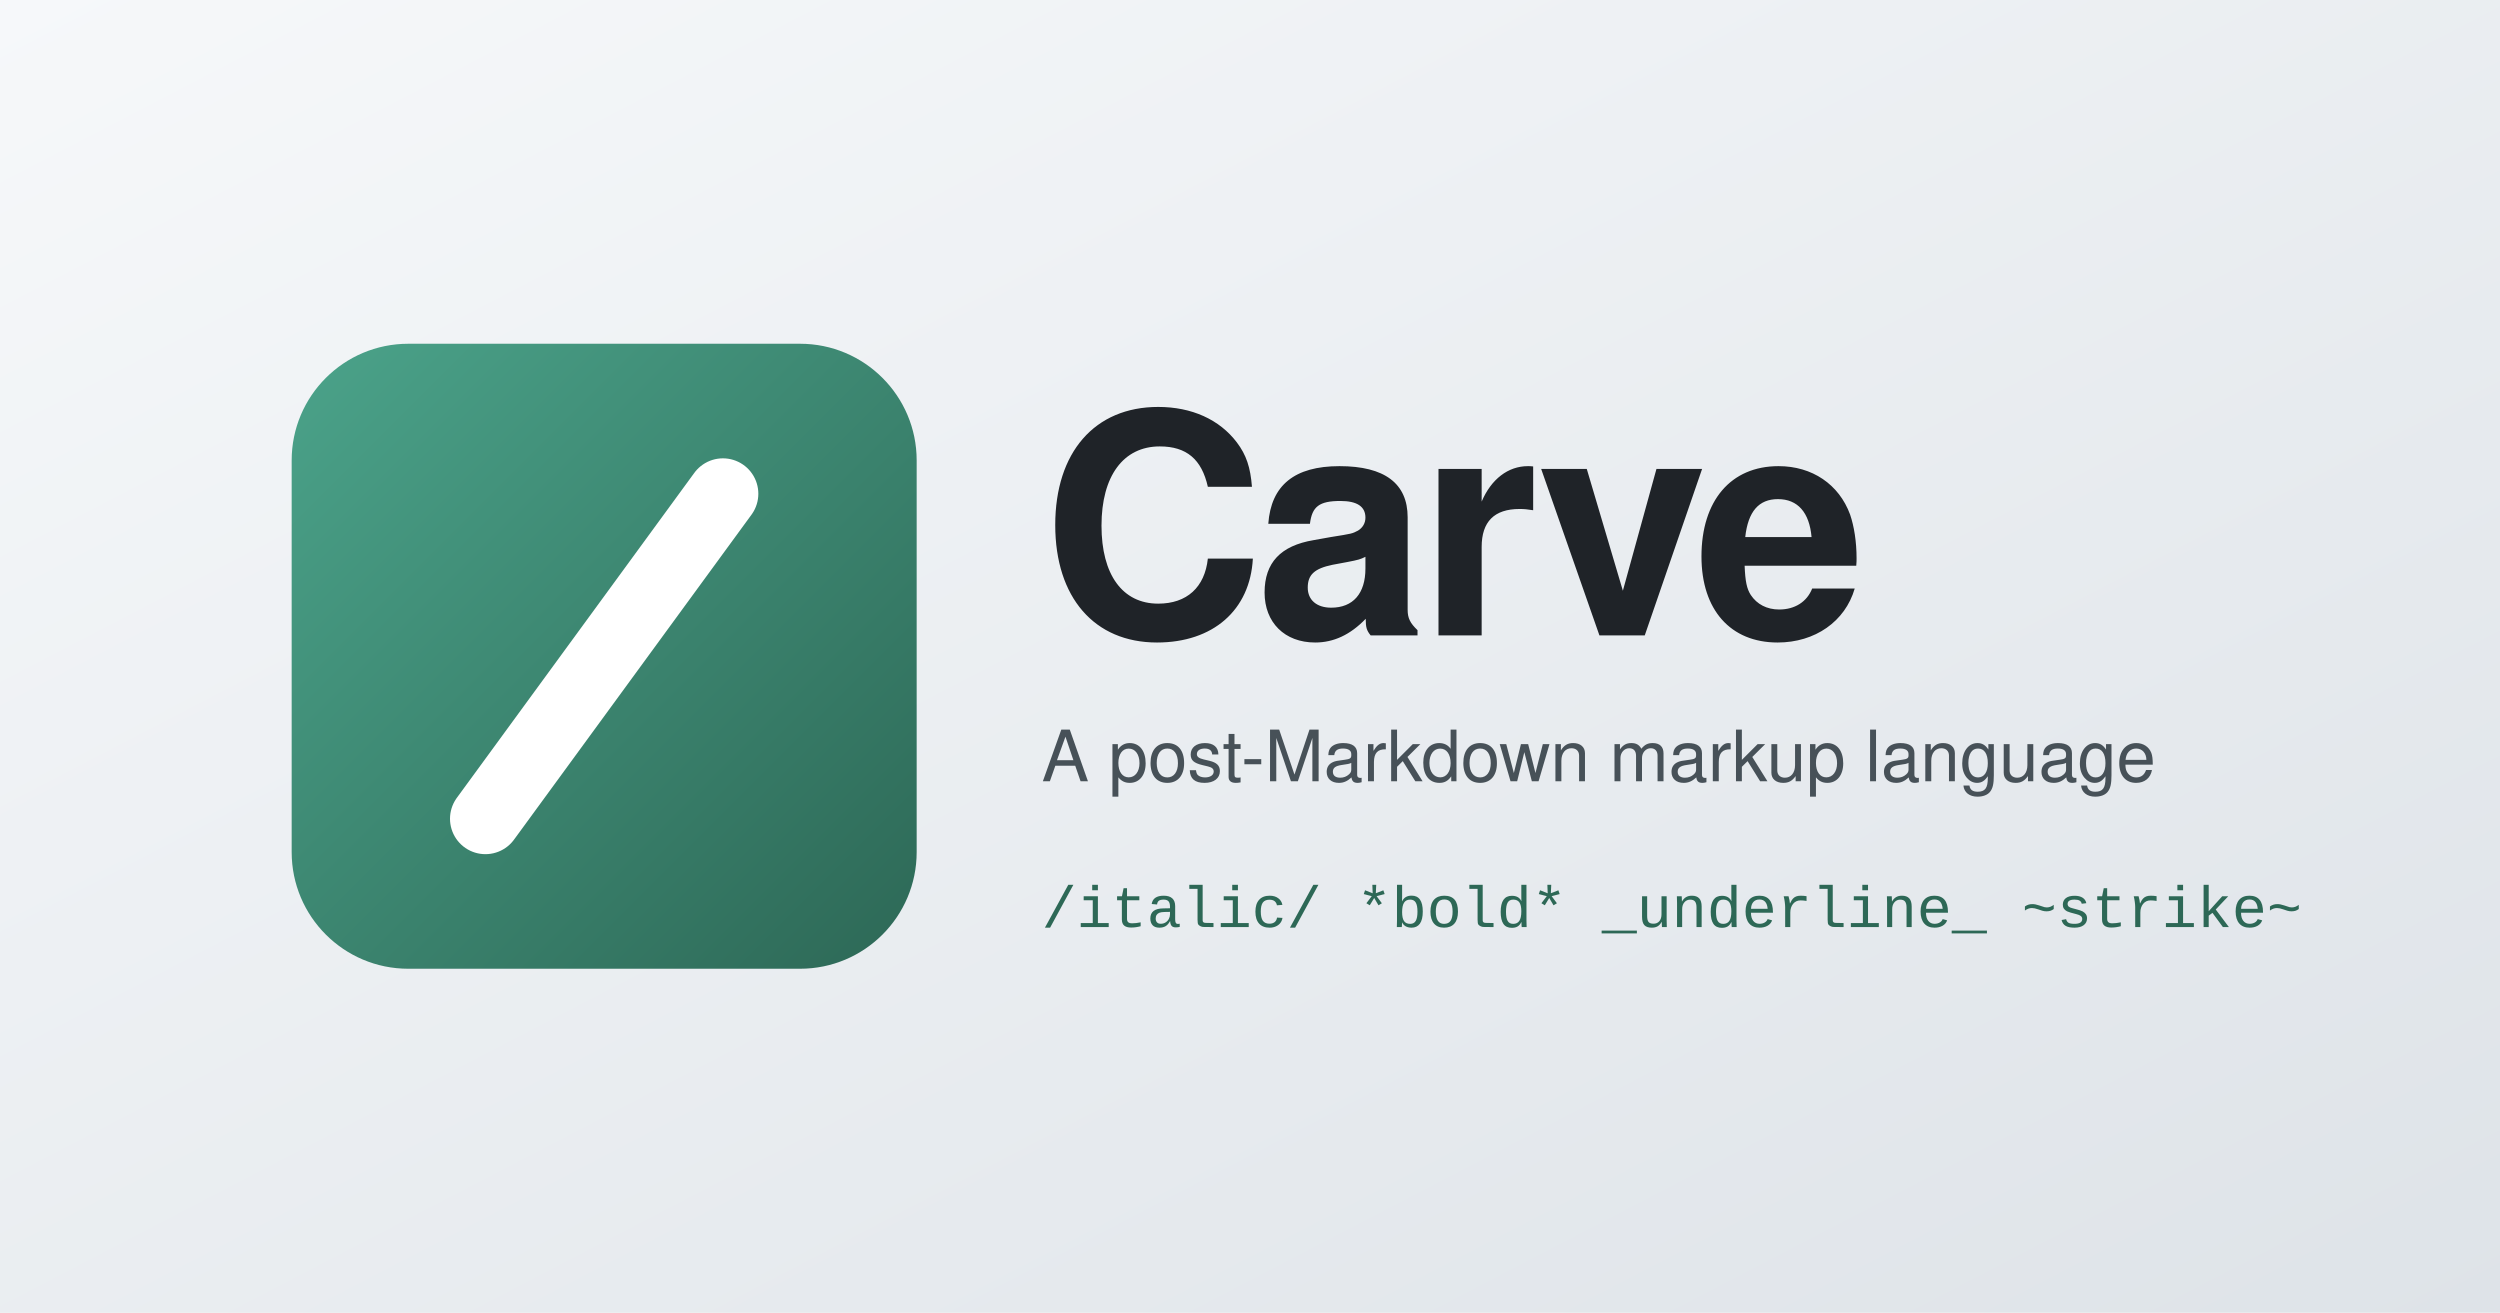
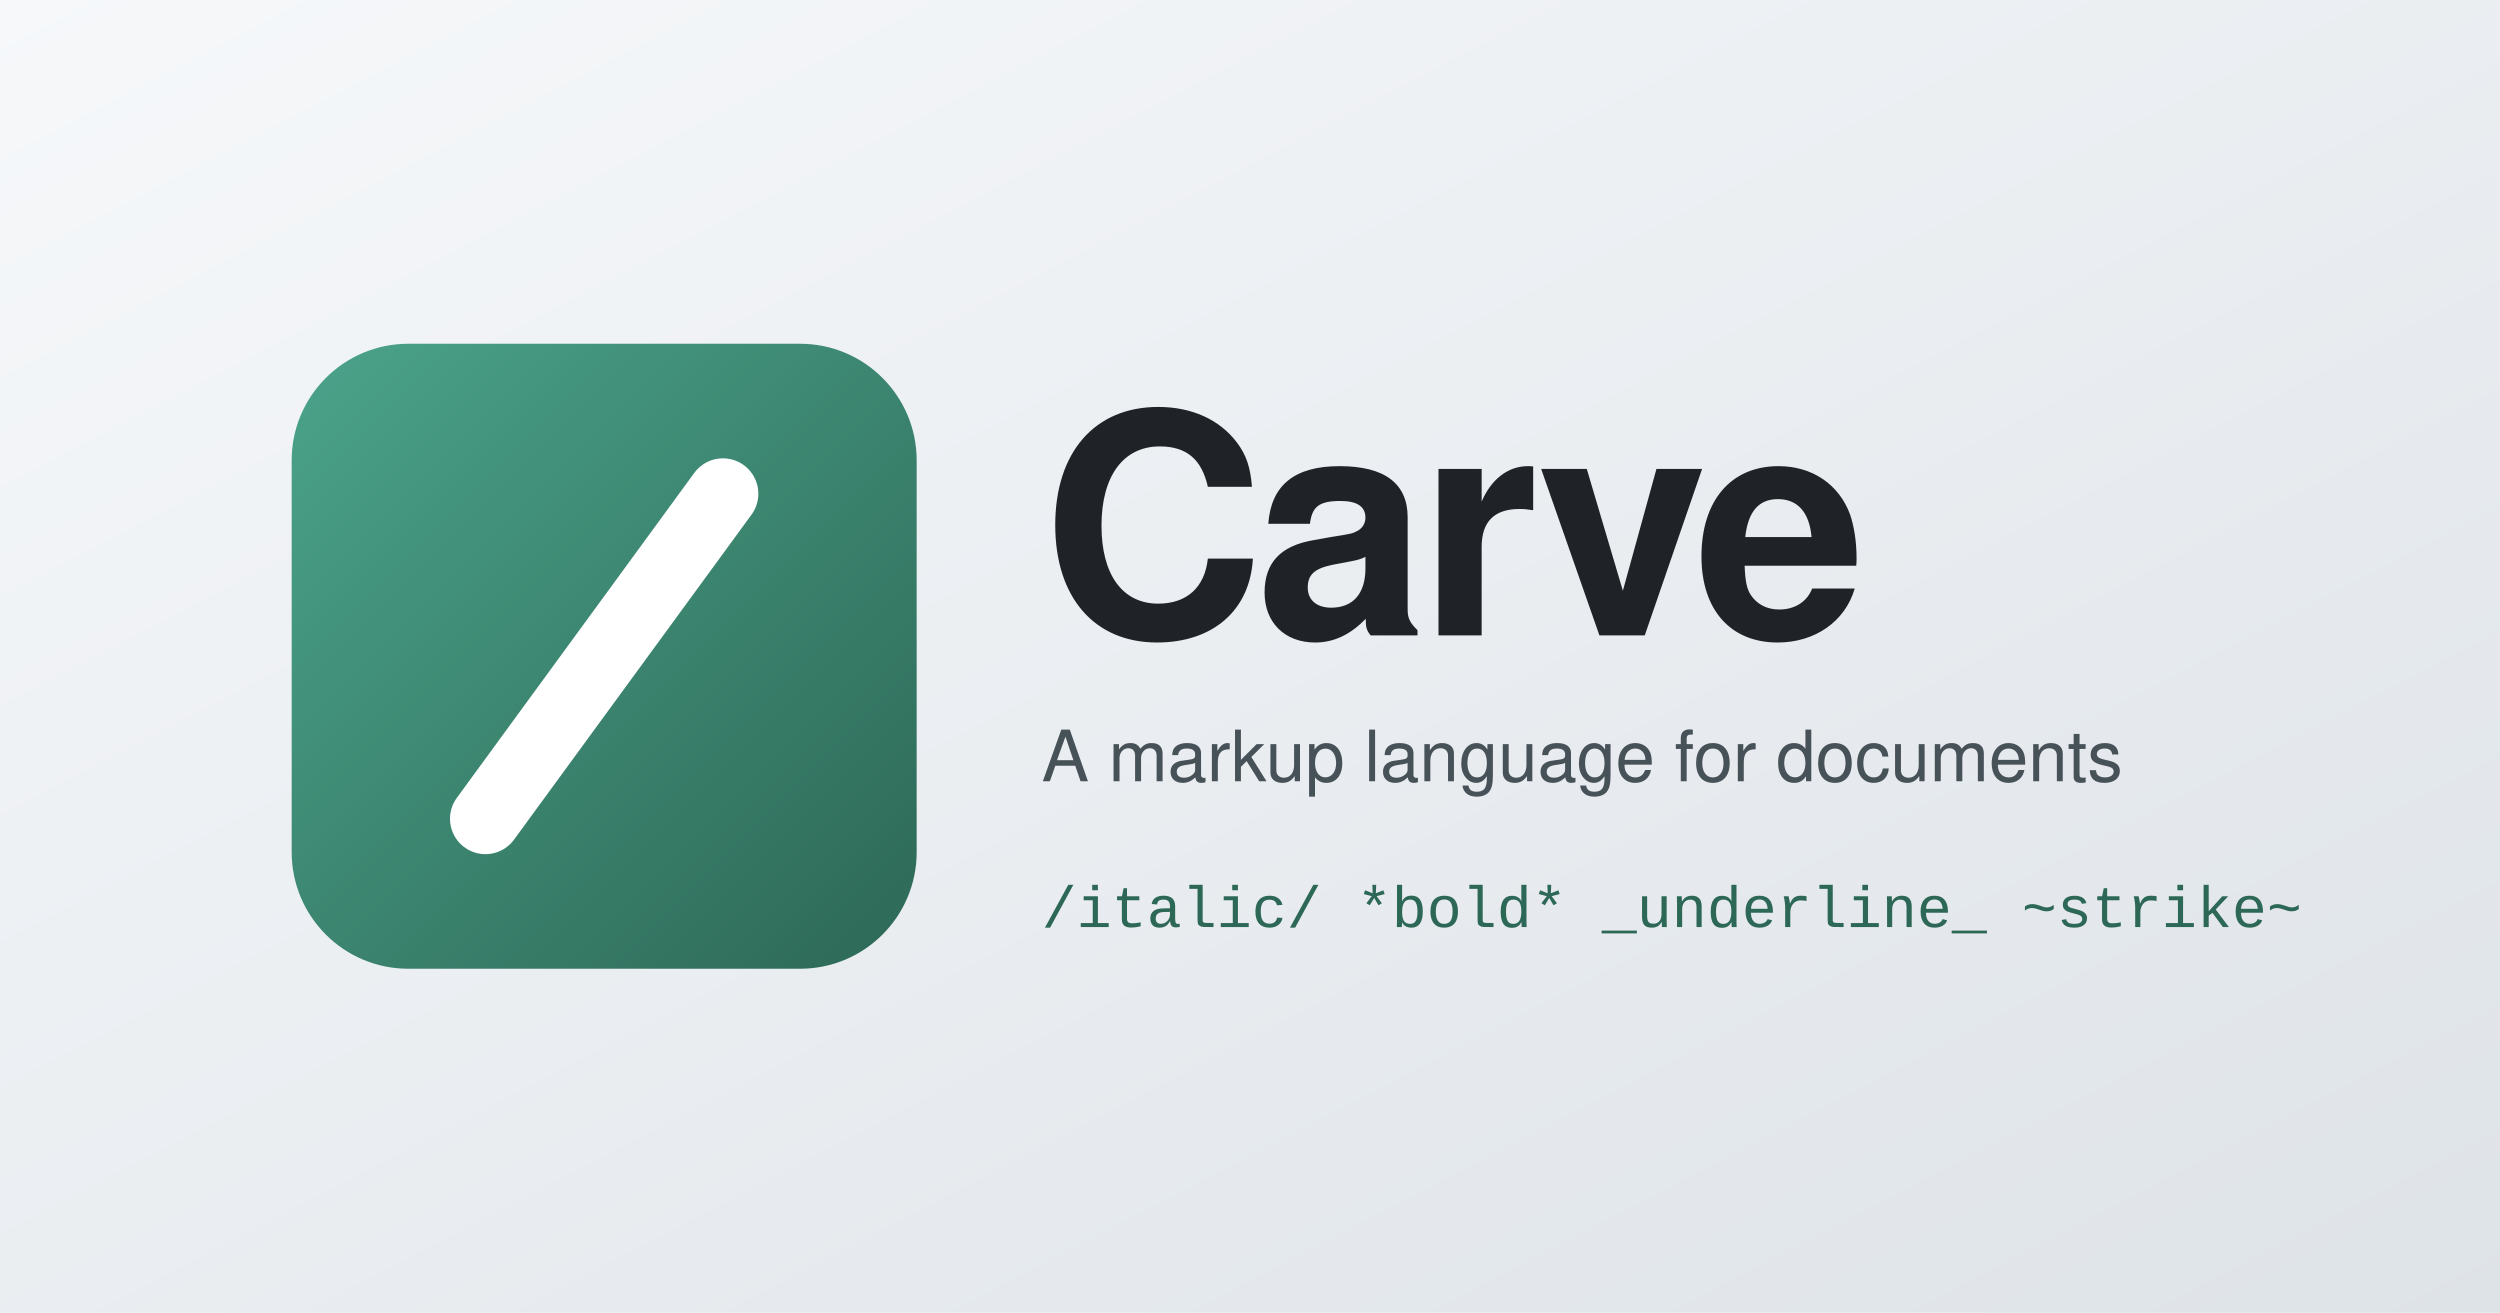
<svg xmlns="http://www.w3.org/2000/svg" viewBox="0 0 1200 630" role="img" aria-label="Carve">
  <defs>
    <linearGradient id="bg" x1="0" y1="0" x2="1" y2="1">
      <stop offset="0%" stop-color="#f6f8fa" />
      <stop offset="100%" stop-color="#dee3e8" />
    </linearGradient>
    <linearGradient id="markBg" x1="0" y1="0" x2="1" y2="1">
      <stop offset="0%" stop-color="#4ba38a" />
      <stop offset="100%" stop-color="#2d6856" />
    </linearGradient>
  </defs>
  <rect width="1200" height="630" fill="url(#bg)" />
  <g transform="translate(140 165)">
    <rect width="300" height="300" rx="56" fill="url(#markBg)" />
    <path d="M 207 72 L 93 228" stroke="#ffffff" stroke-width="34" stroke-linecap="round" />
    <path d="M 201 80 L 95 226" stroke="#ffffff" stroke-width="9" stroke-linecap="round" opacity="0.35" />
  </g>
  <text x="500" y="305" font-family="-apple-system, BlinkMacSystemFont, 'Segoe UI', Helvetica, Arial, sans-serif" font-size="148" font-weight="800" letter-spacing="-4" fill="#1f2328">Carve</text>
-   <text x="500" y="375" font-family="-apple-system, BlinkMacSystemFont, 'Segoe UI', Helvetica, Arial, sans-serif" font-size="34" font-weight="500" fill="#475158">A post-Markdown markup language</text>
+   <text x="500" y="375" font-family="-apple-system, BlinkMacSystemFont, 'Segoe UI', Helvetica, Arial, sans-serif" font-size="34" font-weight="500" fill="#475158">A markup language for documents</text>
  <text x="500" y="445" font-family="ui-monospace, 'SF Mono', Consolas, 'Liberation Mono', monospace" font-size="28" fill="#2d6856">/italic/   *bold*   _underline_   ~strike~</text>
</svg>
